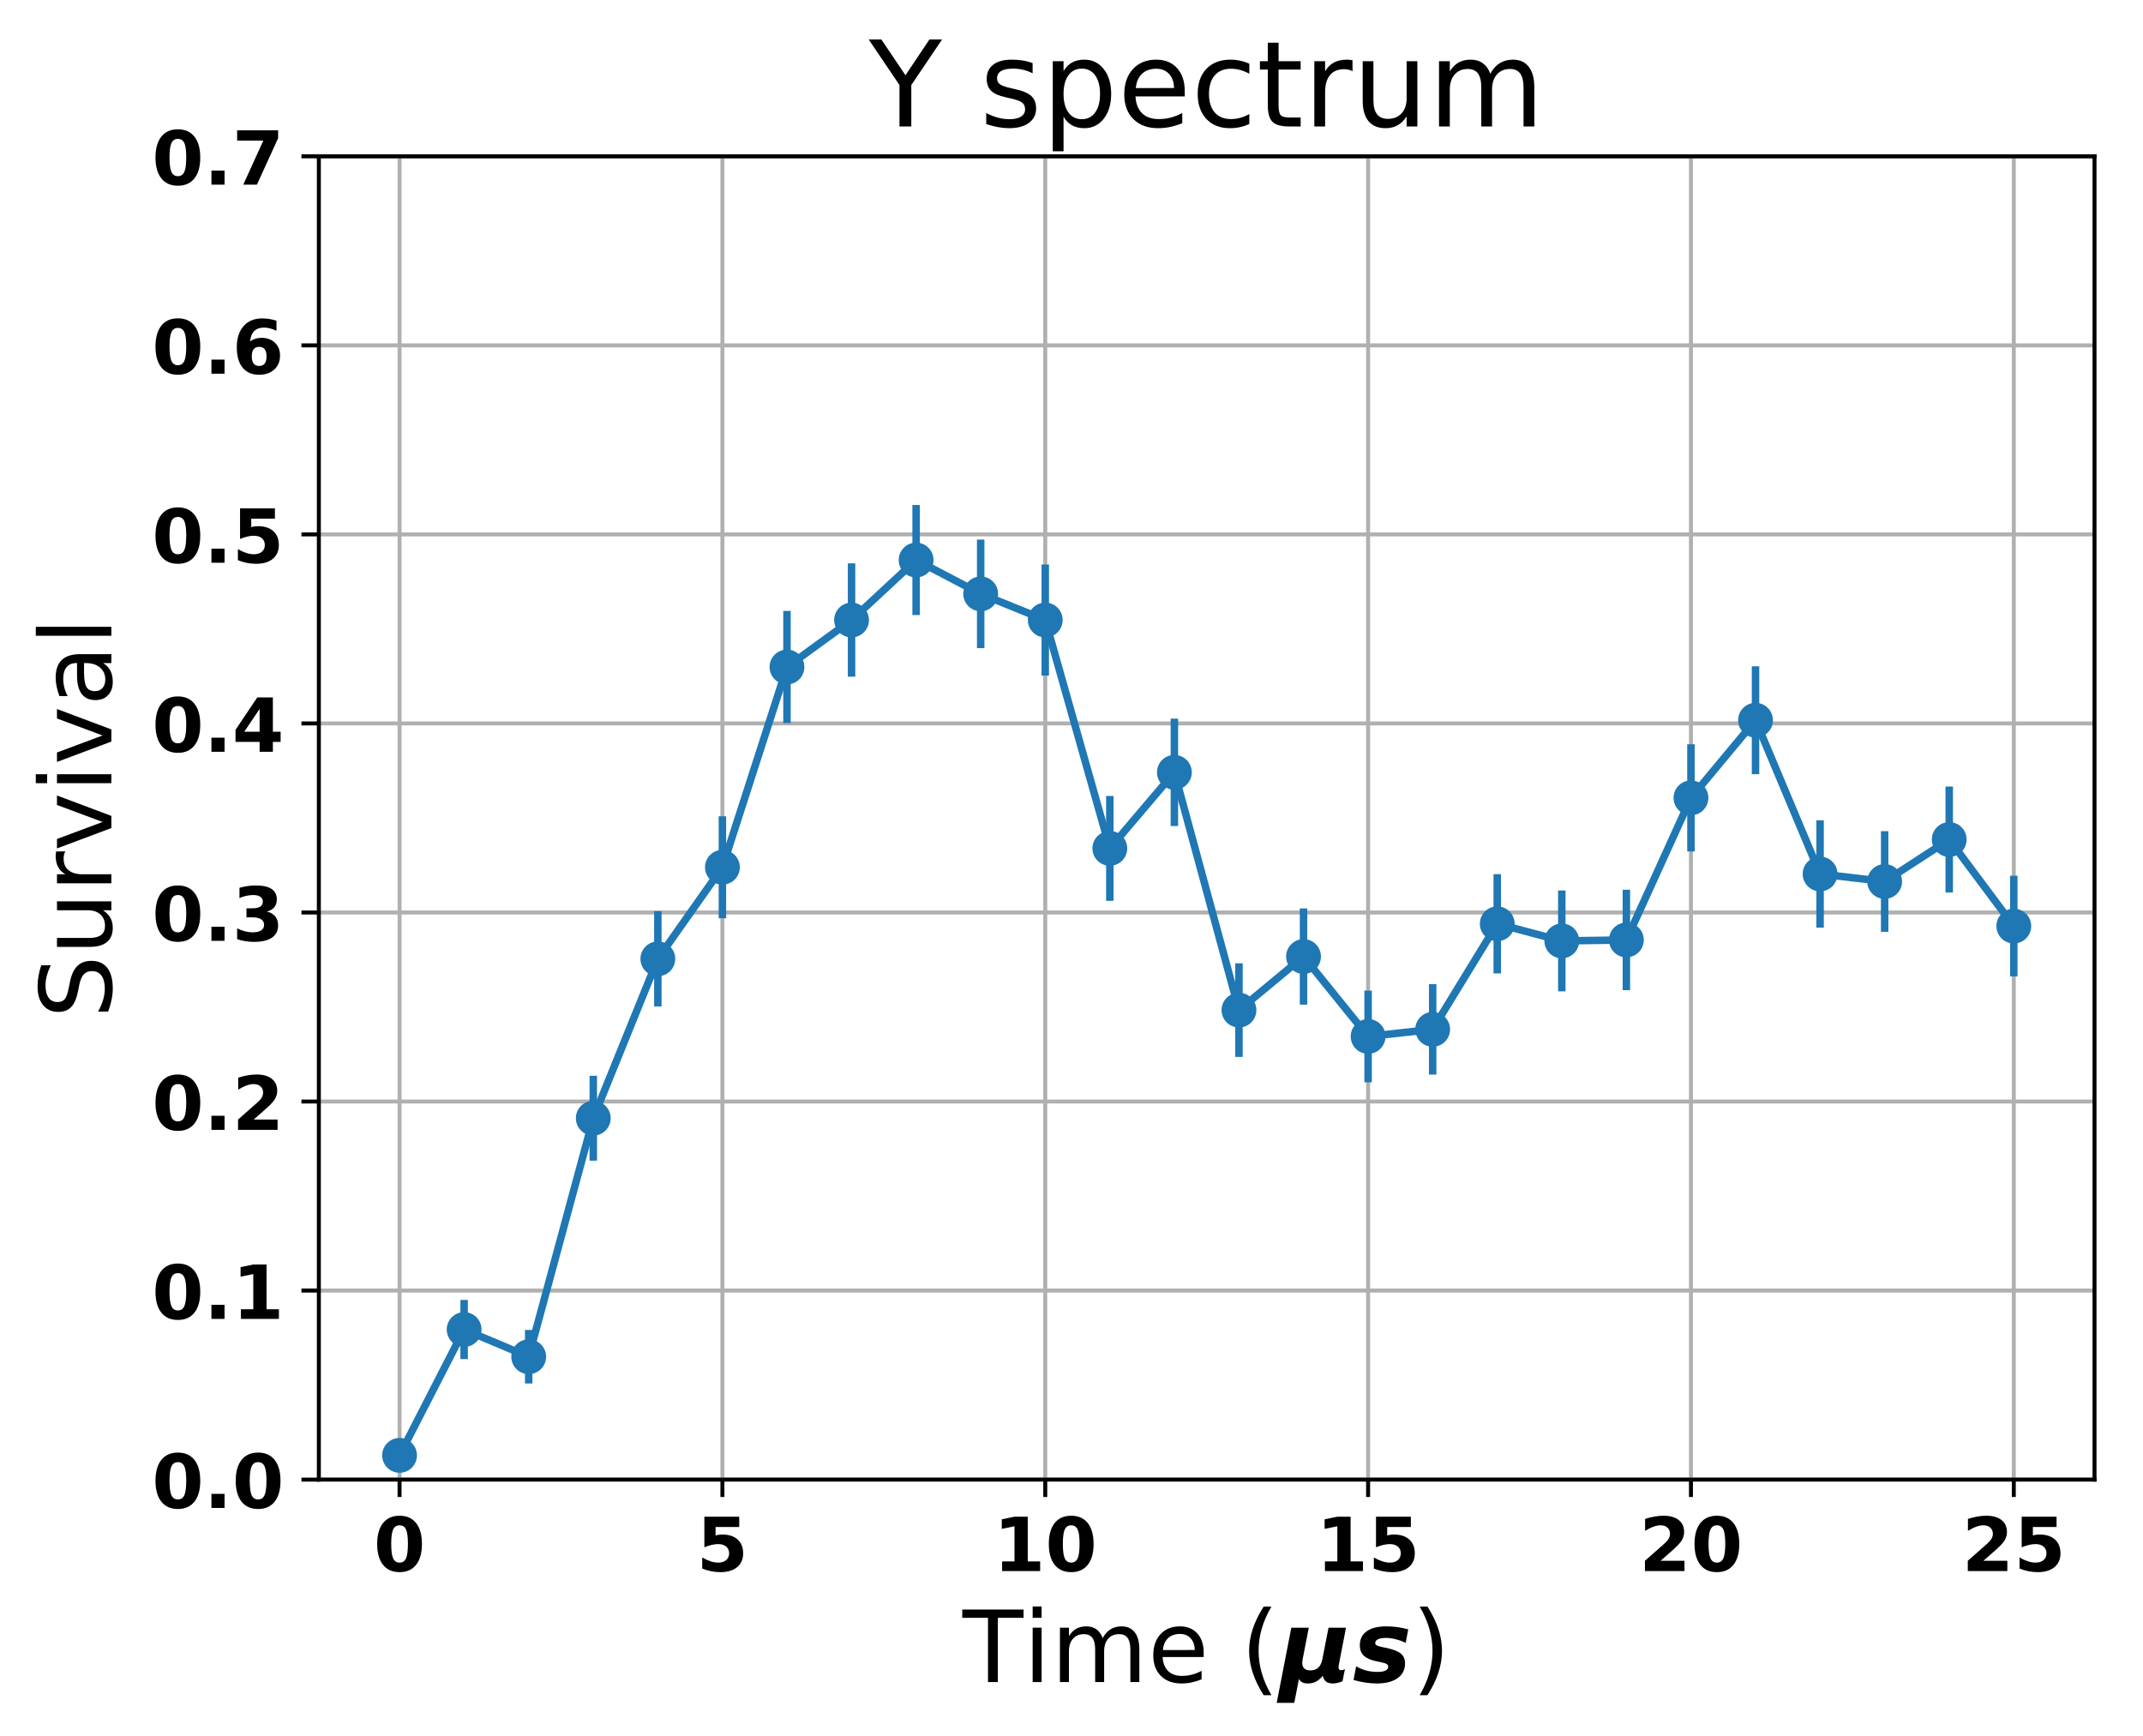
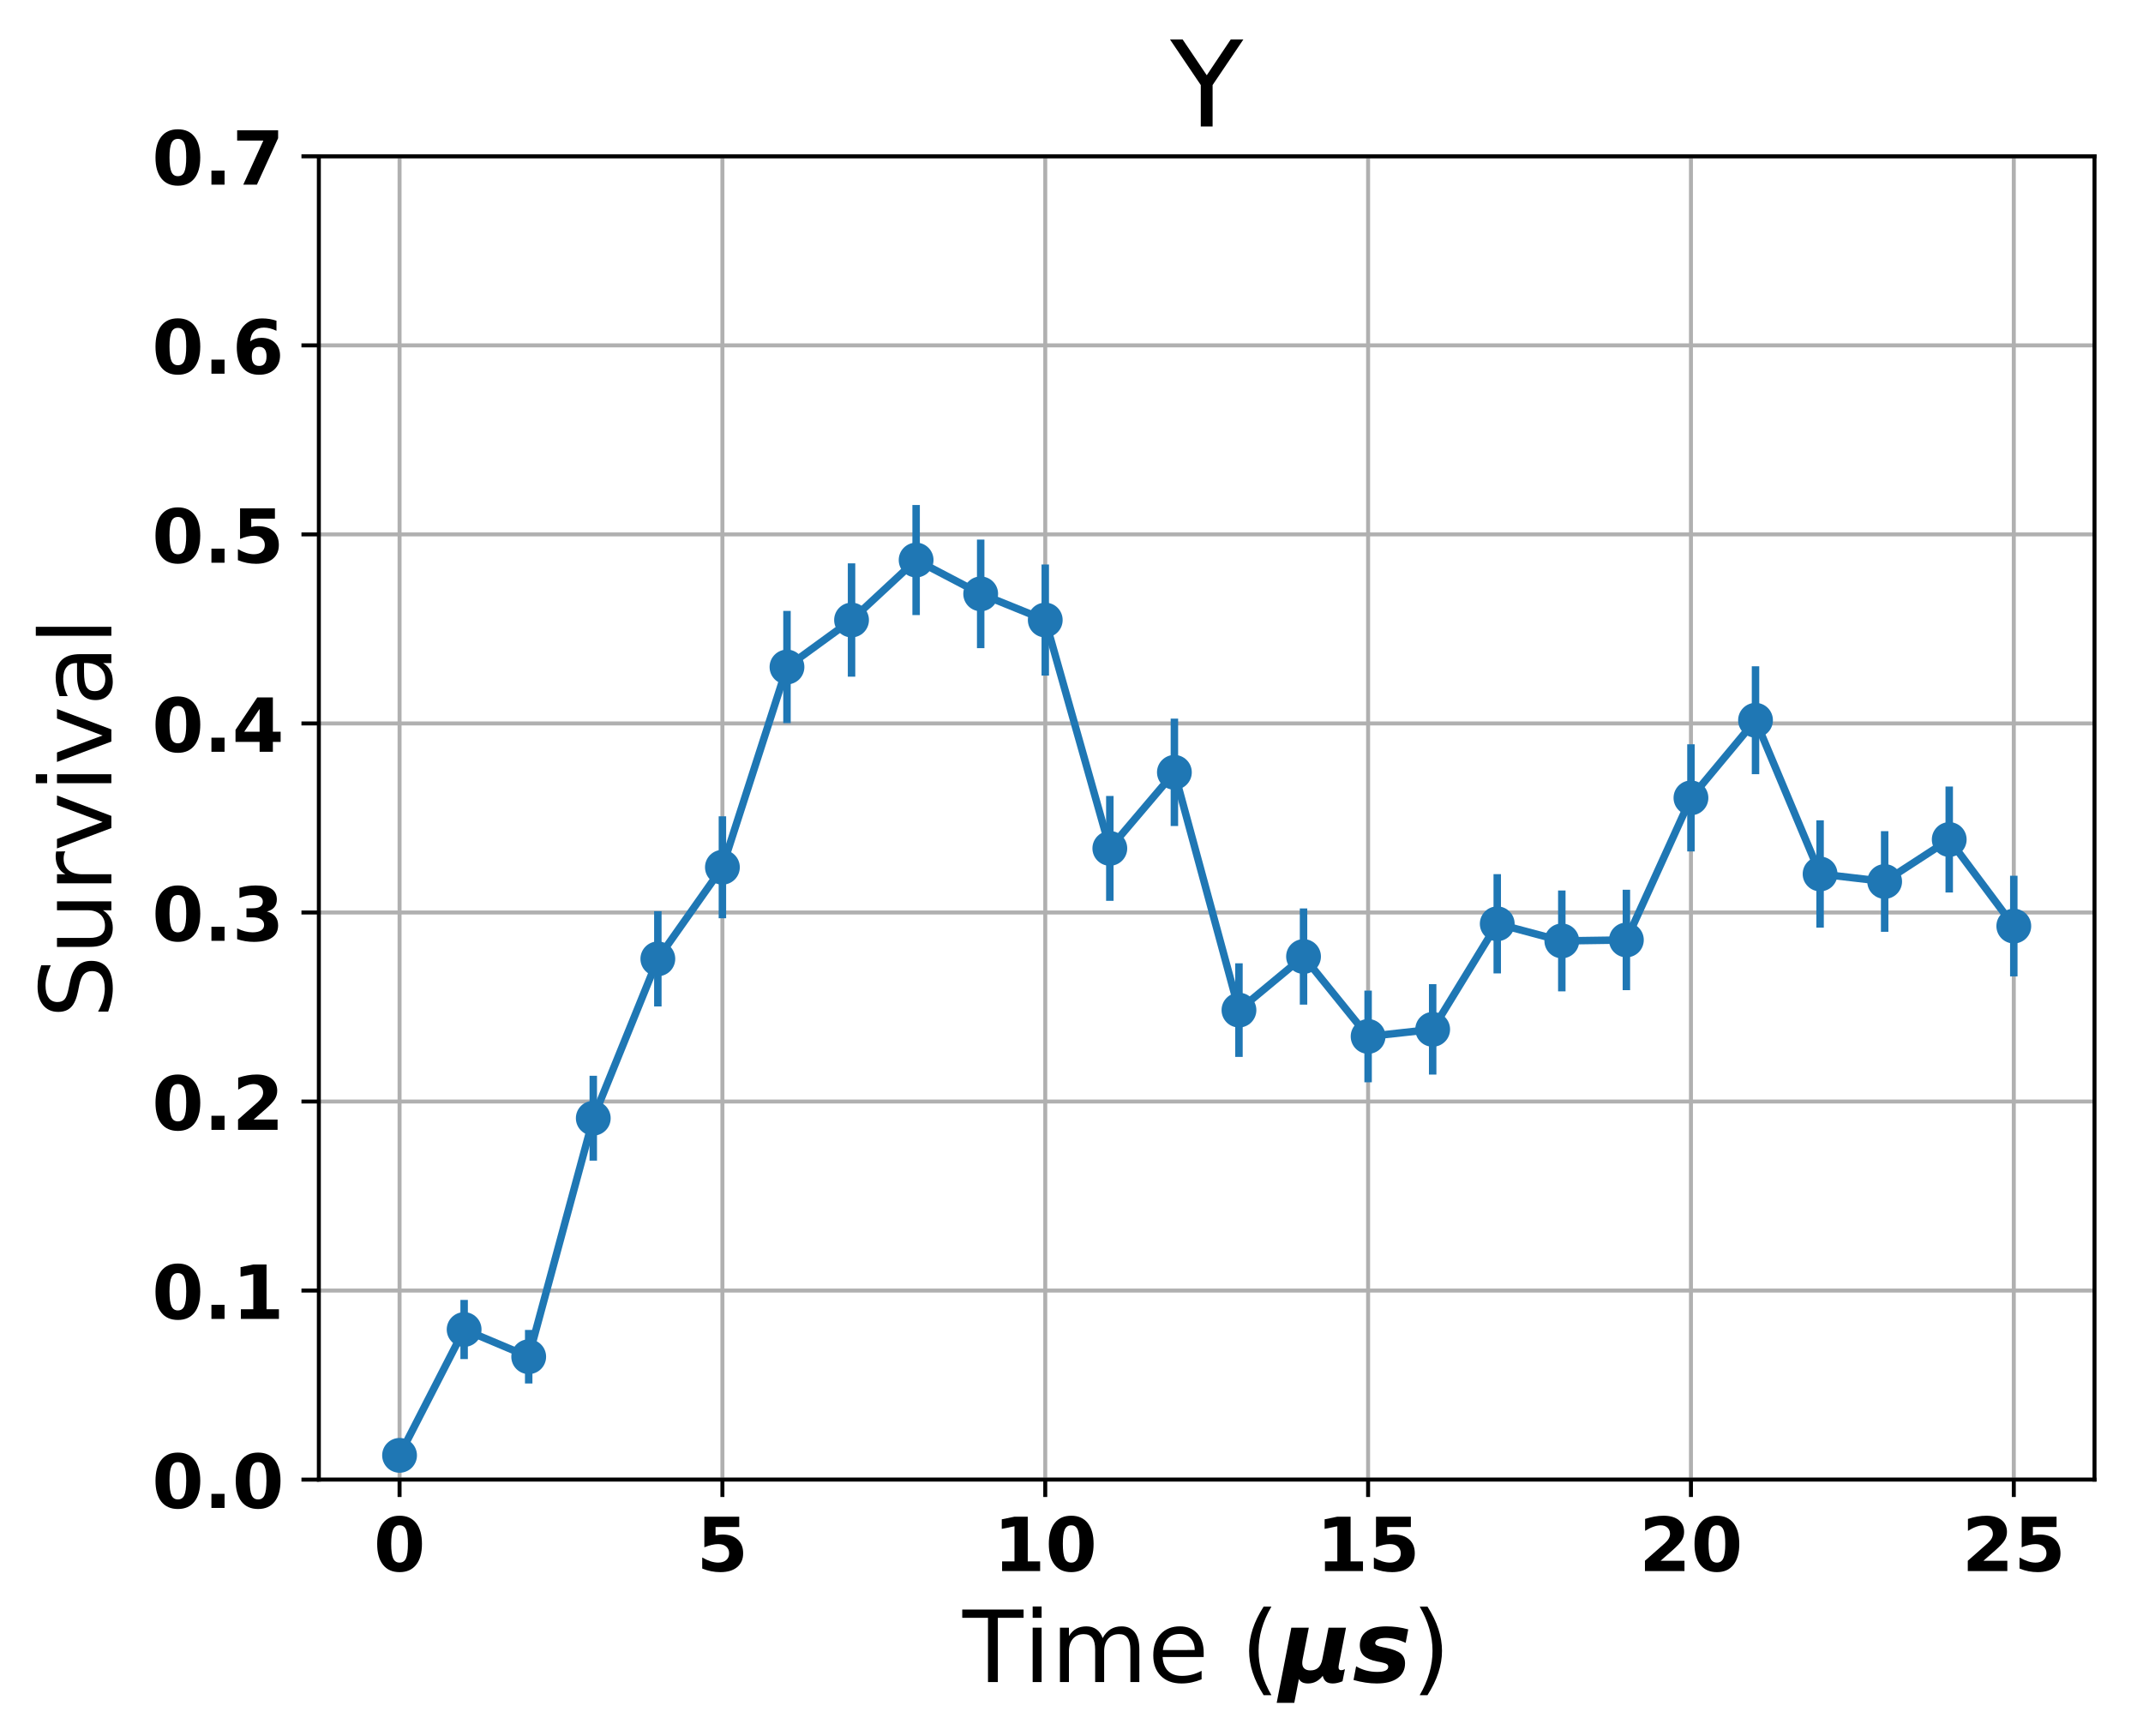
<svg xmlns="http://www.w3.org/2000/svg" xmlns:xlink="http://www.w3.org/1999/xlink" height="349pt" version="1.1" viewBox="0 0 431 349" width="431pt">
  <defs>
    <style type="text/css">
*{stroke-linecap:butt;stroke-linejoin:round;}
  </style>
  </defs>
  <g id="figure_1">
    <g id="patch_1">
      <path d="M 0 349.665  L 431.947 349.665  L 431.947 0  L 0 0  z " style="fill:none;" />
    </g>
    <g id="axes_1">
      <g id="patch_2">
        <path d="M 64.127 297.548  L 421.247 297.548  L 421.247 31.436  L 64.127 31.436  z " style="fill:none;" />
      </g>
      <g id="matplotlib.axis_1">
        <g id="xtick_1">
          <g id="line2d_1">
            <path clip-path="url(#pb8726b7de2)" d="M 80.36 297.548  L 80.36 31.436  " style="fill:none;stroke:#b0b0b0;stroke-linecap:square;stroke-width:0.8;" />
          </g>
          <g id="line2d_2">
            <defs>
              <path d="M 0 0  L 0 3.5  " id="m005f0a59be" style="stroke:#000000;stroke-width:0.8;" />
            </defs>
            <g>
              <use style="stroke:#000000;stroke-width:0.8;" x="80.36" xlink:href="#m005f0a59be" y="297.548" />
            </g>
          </g>
          <g id="text_1">
            <defs>
              <path d="M 46 36.531  Q 46 50.203 43.438 55.781  Q 40.875 61.375 34.812 61.375  Q 28.766 61.375 26.172 55.781  Q 23.578 50.203 23.578 36.531  Q 23.578 22.703 26.172 17.031  Q 28.766 11.375 34.812 11.375  Q 40.828 11.375 43.406 17.031  Q 46 22.703 46 36.531  z M 64.797 36.375  Q 64.797 18.266 56.984 8.422  Q 49.172 -1.422 34.812 -1.422  Q 20.406 -1.422 12.594 8.422  Q 4.781 18.266 4.781 36.375  Q 4.781 54.547 12.594 64.375  Q 20.406 74.219 34.812 74.219  Q 49.172 74.219 56.984 64.375  Q 64.797 54.547 64.797 36.375  z " id="DejaVuSans-Bold-30" />
            </defs>
            <g transform="translate(75.14171 315.9459)scale(0.15 -0.15)">
              <use xlink:href="#DejaVuSans-Bold-30" />
            </g>
          </g>
        </g>
        <g id="xtick_2">
          <g id="line2d_3">
            <path clip-path="url(#pb8726b7de2)" d="M 145.291 297.548  L 145.291 31.436  " style="fill:none;stroke:#b0b0b0;stroke-linecap:square;stroke-width:0.8;" />
          </g>
          <g id="line2d_4">
            <g>
              <use style="stroke:#000000;stroke-width:0.8;" x="145.291" xlink:href="#m005f0a59be" y="297.548" />
            </g>
          </g>
          <g id="text_2">
            <defs>
              <path d="M 10.594 72.906  L 57.328 72.906  L 57.328 59.078  L 25.594 59.078  L 25.594 47.797  Q 27.734 48.391 29.906 48.703  Q 32.078 49.031 34.422 49.031  Q 47.75 49.031 55.172 42.359  Q 62.594 35.688 62.594 23.781  Q 62.594 11.969 54.516 5.266  Q 46.438 -1.422 32.078 -1.422  Q 25.875 -1.422 19.797 -0.219  Q 13.719 0.984 7.719 3.422  L 7.719 18.219  Q 13.672 14.797 19.016 13.078  Q 24.359 11.375 29.109 11.375  Q 35.938 11.375 39.859 14.719  Q 43.797 18.062 43.797 23.781  Q 43.797 29.547 39.859 32.859  Q 35.938 36.188 29.109 36.188  Q 25.047 36.188 20.453 35.125  Q 15.875 34.078 10.594 31.891  z " id="DejaVuSans-Bold-35" />
            </defs>
            <g transform="translate(140.0726 315.9459)scale(0.15 -0.15)">
              <use xlink:href="#DejaVuSans-Bold-35" />
            </g>
          </g>
        </g>
        <g id="xtick_3">
          <g id="line2d_5">
            <path clip-path="url(#pb8726b7de2)" d="M 210.222 297.548  L 210.222 31.436  " style="fill:none;stroke:#b0b0b0;stroke-linecap:square;stroke-width:0.8;" />
          </g>
          <g id="line2d_6">
            <g>
              <use style="stroke:#000000;stroke-width:0.8;" x="210.222" xlink:href="#m005f0a59be" y="297.548" />
            </g>
          </g>
          <g id="text_3">
            <defs>
              <path d="M 11.719 12.984  L 28.328 12.984  L 28.328 60.109  L 11.281 56.594  L 11.281 69.391  L 28.219 72.906  L 46.094 72.906  L 46.094 12.984  L 62.703 12.984  L 62.703 0  L 11.719 0  z " id="DejaVuSans-Bold-31" />
            </defs>
            <g transform="translate(199.7852 315.9459)scale(0.15 -0.15)">
              <use xlink:href="#DejaVuSans-Bold-31" />
              <use x="69.58" xlink:href="#DejaVuSans-Bold-30" />
            </g>
          </g>
        </g>
        <g id="xtick_4">
          <g id="line2d_7">
            <path clip-path="url(#pb8726b7de2)" d="M 275.153 297.548  L 275.153 31.436  " style="fill:none;stroke:#b0b0b0;stroke-linecap:square;stroke-width:0.8;" />
          </g>
          <g id="line2d_8">
            <g>
              <use style="stroke:#000000;stroke-width:0.8;" x="275.153" xlink:href="#m005f0a59be" y="297.548" />
            </g>
          </g>
          <g id="text_4">
            <g transform="translate(264.7161 315.9459)scale(0.15 -0.15)">
              <use xlink:href="#DejaVuSans-Bold-31" />
              <use x="69.58" xlink:href="#DejaVuSans-Bold-35" />
            </g>
          </g>
        </g>
        <g id="xtick_5">
          <g id="line2d_9">
            <path clip-path="url(#pb8726b7de2)" d="M 340.084 297.548  L 340.084 31.436  " style="fill:none;stroke:#b0b0b0;stroke-linecap:square;stroke-width:0.8;" />
          </g>
          <g id="line2d_10">
            <g>
              <use style="stroke:#000000;stroke-width:0.8;" x="340.084" xlink:href="#m005f0a59be" y="297.548" />
            </g>
          </g>
          <g id="text_5">
            <defs>
              <path d="M 28.812 13.812  L 60.891 13.812  L 60.891 0  L 7.906 0  L 7.906 13.812  L 34.516 37.312  Q 38.094 40.531 39.797 43.609  Q 41.5 46.688 41.5 50  Q 41.5 55.125 38.062 58.25  Q 34.625 61.375 28.906 61.375  Q 24.516 61.375 19.281 59.5  Q 14.062 57.625 8.109 53.906  L 8.109 69.922  Q 14.453 72.016 20.656 73.109  Q 26.859 74.219 32.812 74.219  Q 45.906 74.219 53.156 68.453  Q 60.406 62.703 60.406 52.391  Q 60.406 46.438 57.328 41.281  Q 54.25 36.141 44.391 27.484  z " id="DejaVuSans-Bold-32" />
            </defs>
            <g transform="translate(329.647 315.9459)scale(0.15 -0.15)">
              <use xlink:href="#DejaVuSans-Bold-32" />
              <use x="69.58" xlink:href="#DejaVuSans-Bold-30" />
            </g>
          </g>
        </g>
        <g id="xtick_6">
          <g id="line2d_11">
            <path clip-path="url(#pb8726b7de2)" d="M 405.015 297.548  L 405.015 31.436  " style="fill:none;stroke:#b0b0b0;stroke-linecap:square;stroke-width:0.8;" />
          </g>
          <g id="line2d_12">
            <g>
              <use style="stroke:#000000;stroke-width:0.8;" x="405.015" xlink:href="#m005f0a59be" y="297.548" />
            </g>
          </g>
          <g id="text_6">
            <g transform="translate(394.5779 315.9459)scale(0.15 -0.15)">
              <use xlink:href="#DejaVuSans-Bold-32" />
              <use x="69.58" xlink:href="#DejaVuSans-Bold-35" />
            </g>
          </g>
        </g>
        <g id="text_7">
          <defs>
            <path d="M -0.297 72.906  L 61.375 72.906  L 61.375 64.594  L 35.5 64.594  L 35.5 0  L 25.594 0  L 25.594 64.594  L -0.297 64.594  z " id="DejaVuSans-54" />
            <path d="M 9.422 54.688  L 18.406 54.688  L 18.406 0  L 9.422 0  z M 9.422 75.984  L 18.406 75.984  L 18.406 64.594  L 9.422 64.594  z " id="DejaVuSans-69" />
            <path d="M 52 44.188  Q 55.375 50.25 60.062 53.125  Q 64.75 56 71.094 56  Q 79.641 56 84.281 50.016  Q 88.922 44.047 88.922 33.016  L 88.922 0  L 79.891 0  L 79.891 32.719  Q 79.891 40.578 77.094 44.375  Q 74.312 48.188 68.609 48.188  Q 61.625 48.188 57.562 43.547  Q 53.516 38.922 53.516 30.906  L 53.516 0  L 44.484 0  L 44.484 32.719  Q 44.484 40.625 41.703 44.406  Q 38.922 48.188 33.109 48.188  Q 26.219 48.188 22.156 43.531  Q 18.109 38.875 18.109 30.906  L 18.109 0  L 9.078 0  L 9.078 54.688  L 18.109 54.688  L 18.109 46.188  Q 21.188 51.219 25.484 53.609  Q 29.781 56 35.688 56  Q 41.656 56 45.828 52.969  Q 50 49.953 52 44.188  z " id="DejaVuSans-6d" />
            <path d="M 56.203 29.594  L 56.203 25.203  L 14.891 25.203  Q 15.484 15.922 20.484 11.062  Q 25.484 6.203 34.422 6.203  Q 39.594 6.203 44.453 7.469  Q 49.312 8.734 54.109 11.281  L 54.109 2.781  Q 49.266 0.734 44.188 -0.344  Q 39.109 -1.422 33.891 -1.422  Q 20.797 -1.422 13.156 6.188  Q 5.516 13.812 5.516 26.812  Q 5.516 40.234 12.766 48.109  Q 20.016 56 32.328 56  Q 43.359 56 49.781 48.891  Q 56.203 41.797 56.203 29.594  z M 47.219 32.234  Q 47.125 39.594 43.094 43.984  Q 39.062 48.391 32.422 48.391  Q 24.906 48.391 20.391 44.141  Q 15.875 39.891 15.188 32.172  z " id="DejaVuSans-65" />
            <path id="DejaVuSans-20" />
            <path d="M 31 75.875  Q 24.469 64.656 21.281 53.656  Q 18.109 42.672 18.109 31.391  Q 18.109 20.125 21.312 9.062  Q 24.516 -2 31 -13.188  L 23.188 -13.188  Q 15.875 -1.703 12.234 9.375  Q 8.594 20.453 8.594 31.391  Q 8.594 42.281 12.203 53.312  Q 15.828 64.359 23.188 75.875  z " id="DejaVuSans-28" />
            <path d="M -2.688 -20.906  L 12.016 54.688  L 29.594 54.688  L 23.391 22.906  Q 23.188 21.875 23.094 20.891  Q 23 19.922 23 19.094  Q 23 15.531 25.094 13.625  Q 27.203 11.719 31.203 11.719  Q 36.188 11.719 39.109 14.453  Q 42.047 17.188 43.219 22.906  L 49.422 54.688  L 67 54.688  L 59.906 18.109  Q 59.719 17.094 59.609 16.234  Q 59.516 15.375 59.516 14.703  Q 59.516 13.281 60.172 12.594  Q 60.844 11.922 62.203 11.922  Q 63.031 11.922 63.984 12.188  Q 64.938 12.453 65.922 12.984  L 63.484 0.781  Q 60.688 -0.344 58.297 -0.875  Q 55.906 -1.422 53.719 -1.422  Q 49.422 -1.422 47 0.438  Q 44.578 2.297 43.609 6.297  Q 40.578 2.438 36.891 0.5  Q 33.203 -1.422 28.906 -1.422  Q 25.297 -1.422 23.016 -0.266  Q 20.75 0.875 19.672 3.219  L 14.984 -20.906  z " id="DejaVuSans-BoldOblique-3bc" />
            <path d="M 56 52.984  L 53.422 39.406  Q 48.297 41.844 43.219 43.109  Q 38.141 44.391 33.594 44.391  Q 28.422 44.391 25.609 43.047  Q 22.797 41.703 22.797 39.203  Q 22.797 37.75 24.359 36.859  Q 25.922 35.984 30.516 35.016  L 33.688 34.422  Q 44.281 32.172 48.531 28.625  Q 52.781 25.094 52.781 18.797  Q 52.781 9.281 45.312 3.922  Q 37.844 -1.422 24.422 -1.422  Q 18.797 -1.422 12.938 -0.531  Q 7.078 0.344 0.984 2.094  L 3.609 15.828  Q 8.344 13.031 13.734 11.609  Q 19.141 10.203 24.812 10.203  Q 30.328 10.203 33.109 11.516  Q 35.891 12.844 35.891 15.375  Q 35.891 17.141 34.328 18.109  Q 32.766 19.094 27.875 20.125  L 24.703 20.703  Q 15.328 22.656 11.328 26.469  Q 7.328 30.281 7.328 37.016  Q 7.328 46.141 14.234 51.062  Q 21.141 56 33.984 56  Q 39.594 56 45.031 55.25  Q 50.484 54.5 56 52.984  z " id="DejaVuSans-BoldOblique-73" />
            <path d="M 8.016 75.875  L 15.828 75.875  Q 23.141 64.359 26.781 53.312  Q 30.422 42.281 30.422 31.391  Q 30.422 20.453 26.781 9.375  Q 23.141 -1.703 15.828 -13.188  L 8.016 -13.188  Q 14.5 -2 17.703 9.062  Q 20.906 20.125 20.906 31.391  Q 20.906 42.672 17.703 53.656  Q 14.5 64.656 8.016 75.875  z " id="DejaVuSans-29" />
          </defs>
          <g transform="translate(193.5873 338.2654)scale(0.2 -0.2)">
            <use transform="translate(0 0.015625)" xlink:href="#DejaVuSans-54" />
            <use transform="translate(61.08398 0.015625)" xlink:href="#DejaVuSans-69" />
            <use transform="translate(88.86719 0.015625)" xlink:href="#DejaVuSans-6d" />
            <use transform="translate(186.2793 0.015625)" xlink:href="#DejaVuSans-65" />
            <use transform="translate(247.8027 0.015625)" xlink:href="#DejaVuSans-20" />
            <use transform="translate(279.5898 0.015625)" xlink:href="#DejaVuSans-28" />
            <use transform="translate(318.6035 0.015625)" xlink:href="#DejaVuSans-BoldOblique-3bc" />
            <use transform="translate(392.1875 0.015625)" xlink:href="#DejaVuSans-BoldOblique-73" />
            <use transform="translate(451.709 0.015625)" xlink:href="#DejaVuSans-29" />
          </g>
        </g>
      </g>
      <g id="matplotlib.axis_2">
        <g id="ytick_1">
          <g id="line2d_13">
            <path clip-path="url(#pb8726b7de2)" d="M 64.127 297.548  L 421.247 297.548  " style="fill:none;stroke:#b0b0b0;stroke-linecap:square;stroke-width:0.8;" />
          </g>
          <g id="line2d_14">
            <defs>
              <path d="M 0 0  L -3.5 0  " id="mc3ce260a5b" style="stroke:#000000;stroke-width:0.8;" />
            </defs>
            <g>
              <use style="stroke:#000000;stroke-width:0.8;" x="64.127" xlink:href="#mc3ce260a5b" y="297.548" />
            </g>
          </g>
          <g id="text_8">
            <defs>
              <path d="M 10.203 18.891  L 27.781 18.891  L 27.781 0  L 10.203 0  z " id="DejaVuSans-Bold-2e" />
            </defs>
            <g transform="translate(30.55625 303.2471)scale(0.15 -0.15)">
              <use xlink:href="#DejaVuSans-Bold-30" />
              <use x="69.58" xlink:href="#DejaVuSans-Bold-2e" />
              <use x="107.568" xlink:href="#DejaVuSans-Bold-30" />
            </g>
          </g>
        </g>
        <g id="ytick_2">
          <g id="line2d_15">
            <path clip-path="url(#pb8726b7de2)" d="M 64.127 259.532  L 421.247 259.532  " style="fill:none;stroke:#b0b0b0;stroke-linecap:square;stroke-width:0.8;" />
          </g>
          <g id="line2d_16">
            <g>
              <use style="stroke:#000000;stroke-width:0.8;" x="64.127" xlink:href="#mc3ce260a5b" y="259.532" />
            </g>
          </g>
          <g id="text_9">
            <g transform="translate(30.55625 265.2311)scale(0.15 -0.15)">
              <use xlink:href="#DejaVuSans-Bold-30" />
              <use x="69.58" xlink:href="#DejaVuSans-Bold-2e" />
              <use x="107.568" xlink:href="#DejaVuSans-Bold-31" />
            </g>
          </g>
        </g>
        <g id="ytick_3">
          <g id="line2d_17">
            <path clip-path="url(#pb8726b7de2)" d="M 64.127 221.516  L 421.247 221.516  " style="fill:none;stroke:#b0b0b0;stroke-linecap:square;stroke-width:0.8;" />
          </g>
          <g id="line2d_18">
            <g>
              <use style="stroke:#000000;stroke-width:0.8;" x="64.127" xlink:href="#mc3ce260a5b" y="221.516" />
            </g>
          </g>
          <g id="text_10">
            <g transform="translate(30.55625 227.2151)scale(0.15 -0.15)">
              <use xlink:href="#DejaVuSans-Bold-30" />
              <use x="69.58" xlink:href="#DejaVuSans-Bold-2e" />
              <use x="107.568" xlink:href="#DejaVuSans-Bold-32" />
            </g>
          </g>
        </g>
        <g id="ytick_4">
          <g id="line2d_19">
            <path clip-path="url(#pb8726b7de2)" d="M 64.127 183.5  L 421.247 183.5  " style="fill:none;stroke:#b0b0b0;stroke-linecap:square;stroke-width:0.8;" />
          </g>
          <g id="line2d_20">
            <g>
              <use style="stroke:#000000;stroke-width:0.8;" x="64.127" xlink:href="#mc3ce260a5b" y="183.5" />
            </g>
          </g>
          <g id="text_11">
            <defs>
              <path d="M 46.578 39.312  Q 53.953 37.406 57.781 32.688  Q 61.625 27.984 61.625 20.703  Q 61.625 9.859 53.312 4.219  Q 45.016 -1.422 29.109 -1.422  Q 23.484 -1.422 17.844 -0.516  Q 12.203 0.391 6.688 2.203  L 6.688 16.703  Q 11.969 14.062 17.156 12.719  Q 22.359 11.375 27.391 11.375  Q 34.859 11.375 38.844 13.953  Q 42.828 16.547 42.828 21.391  Q 42.828 26.375 38.75 28.938  Q 34.672 31.5 26.703 31.5  L 19.188 31.5  L 19.188 43.609  L 27.094 43.609  Q 34.188 43.609 37.641 45.828  Q 41.109 48.047 41.109 52.594  Q 41.109 56.781 37.734 59.078  Q 34.375 61.375 28.219 61.375  Q 23.688 61.375 19.047 60.344  Q 14.406 59.328 9.812 57.328  L 9.812 71.094  Q 15.375 72.656 20.844 73.438  Q 26.312 74.219 31.594 74.219  Q 45.797 74.219 52.844 69.547  Q 59.906 64.891 59.906 55.516  Q 59.906 49.125 56.531 45.047  Q 53.172 40.969 46.578 39.312  z " id="DejaVuSans-Bold-33" />
            </defs>
            <g transform="translate(30.55625 189.1991)scale(0.15 -0.15)">
              <use xlink:href="#DejaVuSans-Bold-30" />
              <use x="69.58" xlink:href="#DejaVuSans-Bold-2e" />
              <use x="107.568" xlink:href="#DejaVuSans-Bold-33" />
            </g>
          </g>
        </g>
        <g id="ytick_5">
          <g id="line2d_21">
            <path clip-path="url(#pb8726b7de2)" d="M 64.127 145.484  L 421.247 145.484  " style="fill:none;stroke:#b0b0b0;stroke-linecap:square;stroke-width:0.8;" />
          </g>
          <g id="line2d_22">
            <g>
              <use style="stroke:#000000;stroke-width:0.8;" x="64.127" xlink:href="#mc3ce260a5b" y="145.484" />
            </g>
          </g>
          <g id="text_12">
            <defs>
              <path d="M 36.812 57.422  L 16.219 26.906  L 36.812 26.906  z M 33.688 72.906  L 54.594 72.906  L 54.594 26.906  L 64.984 26.906  L 64.984 13.281  L 54.594 13.281  L 54.594 0  L 36.812 0  L 36.812 13.281  L 4.5 13.281  L 4.5 29.391  z " id="DejaVuSans-Bold-34" />
            </defs>
            <g transform="translate(30.55625 151.1831)scale(0.15 -0.15)">
              <use xlink:href="#DejaVuSans-Bold-30" />
              <use x="69.58" xlink:href="#DejaVuSans-Bold-2e" />
              <use x="107.568" xlink:href="#DejaVuSans-Bold-34" />
            </g>
          </g>
        </g>
        <g id="ytick_6">
          <g id="line2d_23">
            <path clip-path="url(#pb8726b7de2)" d="M 64.127 107.468  L 421.247 107.468  " style="fill:none;stroke:#b0b0b0;stroke-linecap:square;stroke-width:0.8;" />
          </g>
          <g id="line2d_24">
            <g>
              <use style="stroke:#000000;stroke-width:0.8;" x="64.127" xlink:href="#mc3ce260a5b" y="107.468" />
            </g>
          </g>
          <g id="text_13">
            <g transform="translate(30.55625 113.1671)scale(0.15 -0.15)">
              <use xlink:href="#DejaVuSans-Bold-30" />
              <use x="69.58" xlink:href="#DejaVuSans-Bold-2e" />
              <use x="107.568" xlink:href="#DejaVuSans-Bold-35" />
            </g>
          </g>
        </g>
        <g id="ytick_7">
          <g id="line2d_25">
            <path clip-path="url(#pb8726b7de2)" d="M 64.127 69.452  L 421.247 69.452  " style="fill:none;stroke:#b0b0b0;stroke-linecap:square;stroke-width:0.8;" />
          </g>
          <g id="line2d_26">
            <g>
              <use style="stroke:#000000;stroke-width:0.8;" x="64.127" xlink:href="#mc3ce260a5b" y="69.452" />
            </g>
          </g>
          <g id="text_14">
            <defs>
              <path d="M 36.188 35.984  Q 31.25 35.984 28.781 32.781  Q 26.312 29.594 26.312 23.188  Q 26.312 16.797 28.781 13.594  Q 31.25 10.406 36.188 10.406  Q 41.156 10.406 43.625 13.594  Q 46.094 16.797 46.094 23.188  Q 46.094 29.594 43.625 32.781  Q 41.156 35.984 36.188 35.984  z M 59.422 71  L 59.422 57.516  Q 54.781 59.719 50.672 60.766  Q 46.578 61.812 42.672 61.812  Q 34.281 61.812 29.594 57.141  Q 24.906 52.484 24.125 43.312  Q 27.344 45.703 31.094 46.891  Q 34.859 48.094 39.312 48.094  Q 50.484 48.094 57.344 41.547  Q 64.203 35.016 64.203 24.422  Q 64.203 12.703 56.531 5.641  Q 48.875 -1.422 35.984 -1.422  Q 21.781 -1.422 13.984 8.172  Q 6.203 17.781 6.203 35.406  Q 6.203 53.469 15.312 63.797  Q 24.422 74.125 40.281 74.125  Q 45.312 74.125 50.047 73.344  Q 54.781 72.562 59.422 71  z " id="DejaVuSans-Bold-36" />
            </defs>
            <g transform="translate(30.55625 75.15108)scale(0.15 -0.15)">
              <use xlink:href="#DejaVuSans-Bold-30" />
              <use x="69.58" xlink:href="#DejaVuSans-Bold-2e" />
              <use x="107.568" xlink:href="#DejaVuSans-Bold-36" />
            </g>
          </g>
        </g>
        <g id="ytick_8">
          <g id="line2d_27">
            <path clip-path="url(#pb8726b7de2)" d="M 64.127 31.436  L 421.247 31.436  " style="fill:none;stroke:#b0b0b0;stroke-linecap:square;stroke-width:0.8;" />
          </g>
          <g id="line2d_28">
            <g>
              <use style="stroke:#000000;stroke-width:0.8;" x="64.127" xlink:href="#mc3ce260a5b" y="31.436" />
            </g>
          </g>
          <g id="text_15">
            <defs>
              <path d="M 6.688 72.906  L 61.625 72.906  L 61.625 62.312  L 33.203 0  L 14.891 0  L 41.797 59.078  L 6.688 59.078  z " id="DejaVuSans-Bold-37" />
            </defs>
            <g transform="translate(30.55625 37.13508)scale(0.15 -0.15)">
              <use xlink:href="#DejaVuSans-Bold-30" />
              <use x="69.58" xlink:href="#DejaVuSans-Bold-2e" />
              <use x="107.568" xlink:href="#DejaVuSans-Bold-37" />
            </g>
          </g>
        </g>
        <g id="text_16">
          <defs>
            <path d="M 53.516 70.516  L 53.516 60.891  Q 47.906 63.578 42.922 64.891  Q 37.938 66.219 33.297 66.219  Q 25.25 66.219 20.875 63.094  Q 16.5 59.969 16.5 54.203  Q 16.5 49.359 19.406 46.891  Q 22.312 44.438 30.422 42.922  L 36.375 41.703  Q 47.406 39.594 52.656 34.297  Q 57.906 29 57.906 20.125  Q 57.906 9.516 50.797 4.047  Q 43.703 -1.422 29.984 -1.422  Q 24.812 -1.422 18.969 -0.25  Q 13.141 0.922 6.891 3.219  L 6.891 13.375  Q 12.891 10.016 18.656 8.297  Q 24.422 6.594 29.984 6.594  Q 38.422 6.594 43.016 9.906  Q 47.609 13.234 47.609 19.391  Q 47.609 24.75 44.312 27.781  Q 41.016 30.812 33.5 32.328  L 27.484 33.5  Q 16.453 35.688 11.516 40.375  Q 6.594 45.062 6.594 53.422  Q 6.594 63.094 13.406 68.656  Q 20.219 74.219 32.172 74.219  Q 37.312 74.219 42.625 73.281  Q 47.953 72.359 53.516 70.516  z " id="DejaVuSans-53" />
            <path d="M 8.5 21.578  L 8.5 54.688  L 17.484 54.688  L 17.484 21.922  Q 17.484 14.156 20.5 10.266  Q 23.531 6.391 29.594 6.391  Q 36.859 6.391 41.078 11.031  Q 45.312 15.672 45.312 23.688  L 45.312 54.688  L 54.297 54.688  L 54.297 0  L 45.312 0  L 45.312 8.406  Q 42.047 3.422 37.719 1  Q 33.406 -1.422 27.688 -1.422  Q 18.266 -1.422 13.375 4.438  Q 8.5 10.297 8.5 21.578  z M 31.109 56  z " id="DejaVuSans-75" />
            <path d="M 41.109 46.297  Q 39.594 47.172 37.812 47.578  Q 36.031 48 33.891 48  Q 26.266 48 22.188 43.047  Q 18.109 38.094 18.109 28.812  L 18.109 0  L 9.078 0  L 9.078 54.688  L 18.109 54.688  L 18.109 46.188  Q 20.953 51.172 25.484 53.578  Q 30.031 56 36.531 56  Q 37.453 56 38.578 55.875  Q 39.703 55.766 41.062 55.516  z " id="DejaVuSans-72" />
            <path d="M 2.984 54.688  L 12.5 54.688  L 29.594 8.797  L 46.688 54.688  L 56.203 54.688  L 35.688 0  L 23.484 0  z " id="DejaVuSans-76" />
            <path d="M 34.281 27.484  Q 23.391 27.484 19.188 25  Q 14.984 22.516 14.984 16.5  Q 14.984 11.719 18.141 8.906  Q 21.297 6.109 26.703 6.109  Q 34.188 6.109 38.703 11.406  Q 43.219 16.703 43.219 25.484  L 43.219 27.484  z M 52.203 31.203  L 52.203 0  L 43.219 0  L 43.219 8.297  Q 40.141 3.328 35.547 0.953  Q 30.953 -1.422 24.312 -1.422  Q 15.922 -1.422 10.953 3.297  Q 6 8.016 6 15.922  Q 6 25.141 12.172 29.828  Q 18.359 34.516 30.609 34.516  L 43.219 34.516  L 43.219 35.406  Q 43.219 41.609 39.141 45  Q 35.062 48.391 27.688 48.391  Q 23 48.391 18.547 47.266  Q 14.109 46.141 10.016 43.891  L 10.016 52.203  Q 14.938 54.109 19.578 55.047  Q 24.219 56 28.609 56  Q 40.484 56 46.344 49.844  Q 52.203 43.703 52.203 31.203  z " id="DejaVuSans-61" />
            <path d="M 9.422 75.984  L 18.406 75.984  L 18.406 0  L 9.422 0  z " id="DejaVuSans-6c" />
          </defs>
          <g transform="translate(22.39688 204.811)rotate(-90)scale(0.2 -0.2)">
            <use xlink:href="#DejaVuSans-53" />
            <use x="63.477" xlink:href="#DejaVuSans-75" />
            <use x="126.855" xlink:href="#DejaVuSans-72" />
            <use x="167.969" xlink:href="#DejaVuSans-76" />
            <use x="227.148" xlink:href="#DejaVuSans-69" />
            <use x="254.932" xlink:href="#DejaVuSans-76" />
            <use x="314.111" xlink:href="#DejaVuSans-61" />
            <use x="375.391" xlink:href="#DejaVuSans-6c" />
          </g>
        </g>
      </g>
      <g id="LineCollection_1">
        <path clip-path="url(#pb8726b7de2)" d="M 80.36 295.172  L 80.36 290.177  " style="fill:none;stroke:#1f77b4;stroke-width:1.5;" />
        <path clip-path="url(#pb8726b7de2)" d="M 93.346 273.316  L 93.346 261.417  " style="fill:none;stroke:#1f77b4;stroke-width:1.5;" />
        <path clip-path="url(#pb8726b7de2)" d="M 106.332 278.22  L 106.332 267.455  " style="fill:none;stroke:#1f77b4;stroke-width:1.5;" />
        <path clip-path="url(#pb8726b7de2)" d="M 119.319 233.408  L 119.319 216.334  " style="fill:none;stroke:#1f77b4;stroke-width:1.5;" />
        <path clip-path="url(#pb8726b7de2)" d="M 132.305 202.403  L 132.305 183.242  " style="fill:none;stroke:#1f77b4;stroke-width:1.5;" />
        <path clip-path="url(#pb8726b7de2)" d="M 145.291 184.658  L 145.291 164.155  " style="fill:none;stroke:#1f77b4;stroke-width:1.5;" />
        <path clip-path="url(#pb8726b7de2)" d="M 158.277 145.421  L 158.277 122.847  " style="fill:none;stroke:#1f77b4;stroke-width:1.5;" />
        <path clip-path="url(#pb8726b7de2)" d="M 171.263 136.08  L 171.263 113.291  " style="fill:none;stroke:#1f77b4;stroke-width:1.5;" />
        <path clip-path="url(#pb8726b7de2)" d="M 184.25 123.686  L 184.25 101.56  " style="fill:none;stroke:#1f77b4;stroke-width:1.5;" />
        <path clip-path="url(#pb8726b7de2)" d="M 197.236 130.343  L 197.236 108.511  " style="fill:none;stroke:#1f77b4;stroke-width:1.5;" />
        <path clip-path="url(#pb8726b7de2)" d="M 210.222 135.862  L 210.222 113.514  " style="fill:none;stroke:#1f77b4;stroke-width:1.5;" />
        <path clip-path="url(#pb8726b7de2)" d="M 223.208 181.153  L 223.208 160.065  " style="fill:none;stroke:#1f77b4;stroke-width:1.5;" />
        <path clip-path="url(#pb8726b7de2)" d="M 236.194 166.117  L 236.194 144.515  " style="fill:none;stroke:#1f77b4;stroke-width:1.5;" />
        <path clip-path="url(#pb8726b7de2)" d="M 249.18 212.549  L 249.18 193.718  " style="fill:none;stroke:#1f77b4;stroke-width:1.5;" />
        <path clip-path="url(#pb8726b7de2)" d="M 262.167 202.029  L 262.167 182.687  " style="fill:none;stroke:#1f77b4;stroke-width:1.5;" />
        <path clip-path="url(#pb8726b7de2)" d="M 275.153 217.645  L 275.153 199.213  " style="fill:none;stroke:#1f77b4;stroke-width:1.5;" />
        <path clip-path="url(#pb8726b7de2)" d="M 288.139 216.095  L 288.139 197.916  " style="fill:none;stroke:#1f77b4;stroke-width:1.5;" />
        <path clip-path="url(#pb8726b7de2)" d="M 301.125 195.753  L 301.125 175.794  " style="fill:none;stroke:#1f77b4;stroke-width:1.5;" />
        <path clip-path="url(#pb8726b7de2)" d="M 314.111 199.359  L 314.111 179.073  " style="fill:none;stroke:#1f77b4;stroke-width:1.5;" />
        <path clip-path="url(#pb8726b7de2)" d="M 327.098 199.121  L 327.098 178.929  " style="fill:none;stroke:#1f77b4;stroke-width:1.5;" />
        <path clip-path="url(#pb8726b7de2)" d="M 340.084 171.226  L 340.084 149.678  " style="fill:none;stroke:#1f77b4;stroke-width:1.5;" />
        <path clip-path="url(#pb8726b7de2)" d="M 353.07 155.69  L 353.07 133.99  " style="fill:none;stroke:#1f77b4;stroke-width:1.5;" />
        <path clip-path="url(#pb8726b7de2)" d="M 366.056 186.549  L 366.056 164.964  " style="fill:none;stroke:#1f77b4;stroke-width:1.5;" />
        <path clip-path="url(#pb8726b7de2)" d="M 379.042 187.389  L 379.042 167.147  " style="fill:none;stroke:#1f77b4;stroke-width:1.5;" />
        <path clip-path="url(#pb8726b7de2)" d="M 392.028 179.482  L 392.028 158.173  " style="fill:none;stroke:#1f77b4;stroke-width:1.5;" />
        <path clip-path="url(#pb8726b7de2)" d="M 405.015 196.354  L 405.015 176.114  " style="fill:none;stroke:#1f77b4;stroke-width:1.5;" />
      </g>
      <g id="line2d_29">
        <path clip-path="url(#pb8726b7de2)" d="M 80.36 292.674  L 93.346 267.367  L 106.332 272.838  L 119.319 224.871  L 132.305 192.823  L 145.291 174.407  L 158.277 134.134  L 171.263 124.686  L 184.25 112.623  L 197.236 119.427  L 210.222 124.688  L 223.208 170.609  L 236.194 155.316  L 249.18 203.134  L 262.167 192.358  L 275.153 208.429  L 288.139 207.005  L 301.125 185.774  L 314.111 189.216  L 327.098 189.025  L 340.084 160.452  L 353.07 144.84  L 366.056 175.756  L 379.042 177.268  L 392.028 168.827  L 405.015 186.234  " style="fill:none;stroke:#1f77b4;stroke-linecap:square;stroke-width:1.5;" />
        <defs>
          <path d="M 0 3  C 0.796 3 1.559 2.684 2.121 2.121  C 2.684 1.559 3 0.796 3 0  C 3 -0.796 2.684 -1.559 2.121 -2.121  C 1.559 -2.684 0.796 -3 0 -3  C -0.796 -3 -1.559 -2.684 -2.121 -2.121  C -2.684 -1.559 -3 -0.796 -3 0  C -3 0.796 -2.684 1.559 -2.121 2.121  C -1.559 2.684 -0.796 3 0 3  z " id="mcb2457e3ba" style="stroke:#1f77b4;" />
        </defs>
        <g clip-path="url(#pb8726b7de2)">
          <use style="fill:#1f77b4;stroke:#1f77b4;" x="80.36" xlink:href="#mcb2457e3ba" y="292.674" />
          <use style="fill:#1f77b4;stroke:#1f77b4;" x="93.346" xlink:href="#mcb2457e3ba" y="267.367" />
          <use style="fill:#1f77b4;stroke:#1f77b4;" x="106.332" xlink:href="#mcb2457e3ba" y="272.838" />
          <use style="fill:#1f77b4;stroke:#1f77b4;" x="119.319" xlink:href="#mcb2457e3ba" y="224.871" />
          <use style="fill:#1f77b4;stroke:#1f77b4;" x="132.305" xlink:href="#mcb2457e3ba" y="192.823" />
          <use style="fill:#1f77b4;stroke:#1f77b4;" x="145.291" xlink:href="#mcb2457e3ba" y="174.407" />
          <use style="fill:#1f77b4;stroke:#1f77b4;" x="158.277" xlink:href="#mcb2457e3ba" y="134.134" />
          <use style="fill:#1f77b4;stroke:#1f77b4;" x="171.263" xlink:href="#mcb2457e3ba" y="124.686" />
          <use style="fill:#1f77b4;stroke:#1f77b4;" x="184.25" xlink:href="#mcb2457e3ba" y="112.623" />
          <use style="fill:#1f77b4;stroke:#1f77b4;" x="197.236" xlink:href="#mcb2457e3ba" y="119.427" />
          <use style="fill:#1f77b4;stroke:#1f77b4;" x="210.222" xlink:href="#mcb2457e3ba" y="124.688" />
          <use style="fill:#1f77b4;stroke:#1f77b4;" x="223.208" xlink:href="#mcb2457e3ba" y="170.609" />
          <use style="fill:#1f77b4;stroke:#1f77b4;" x="236.194" xlink:href="#mcb2457e3ba" y="155.316" />
          <use style="fill:#1f77b4;stroke:#1f77b4;" x="249.18" xlink:href="#mcb2457e3ba" y="203.134" />
          <use style="fill:#1f77b4;stroke:#1f77b4;" x="262.167" xlink:href="#mcb2457e3ba" y="192.358" />
          <use style="fill:#1f77b4;stroke:#1f77b4;" x="275.153" xlink:href="#mcb2457e3ba" y="208.429" />
          <use style="fill:#1f77b4;stroke:#1f77b4;" x="288.139" xlink:href="#mcb2457e3ba" y="207.005" />
          <use style="fill:#1f77b4;stroke:#1f77b4;" x="301.125" xlink:href="#mcb2457e3ba" y="185.774" />
          <use style="fill:#1f77b4;stroke:#1f77b4;" x="314.111" xlink:href="#mcb2457e3ba" y="189.216" />
          <use style="fill:#1f77b4;stroke:#1f77b4;" x="327.098" xlink:href="#mcb2457e3ba" y="189.025" />
          <use style="fill:#1f77b4;stroke:#1f77b4;" x="340.084" xlink:href="#mcb2457e3ba" y="160.452" />
          <use style="fill:#1f77b4;stroke:#1f77b4;" x="353.07" xlink:href="#mcb2457e3ba" y="144.84" />
          <use style="fill:#1f77b4;stroke:#1f77b4;" x="366.056" xlink:href="#mcb2457e3ba" y="175.756" />
          <use style="fill:#1f77b4;stroke:#1f77b4;" x="379.042" xlink:href="#mcb2457e3ba" y="177.268" />
          <use style="fill:#1f77b4;stroke:#1f77b4;" x="392.028" xlink:href="#mcb2457e3ba" y="168.827" />
          <use style="fill:#1f77b4;stroke:#1f77b4;" x="405.015" xlink:href="#mcb2457e3ba" y="186.234" />
        </g>
      </g>
      <g id="patch_3">
        <path d="M 64.127 297.548  L 64.127 31.436  " style="fill:none;stroke:#000000;stroke-linecap:square;stroke-linejoin:miter;stroke-width:0.8;" />
      </g>
      <g id="patch_4">
        <path d="M 421.247 297.548  L 421.247 31.436  " style="fill:none;stroke:#000000;stroke-linecap:square;stroke-linejoin:miter;stroke-width:0.8;" />
      </g>
      <g id="patch_5">
        <path d="M 64.127 297.548  L 421.247 297.548  " style="fill:none;stroke:#000000;stroke-linecap:square;stroke-linejoin:miter;stroke-width:0.8;" />
      </g>
      <g id="patch_6">
        <path d="M 64.127 31.436  L 421.247 31.436  " style="fill:none;stroke:#000000;stroke-linecap:square;stroke-linejoin:miter;stroke-width:0.8;" />
      </g>
      <g id="text_17">
        <defs>
          <path d="M -0.203 72.906  L 10.406 72.906  L 30.609 42.922  L 50.688 72.906  L 61.281 72.906  L 35.5 34.719  L 35.5 0  L 25.594 0  L 25.594 34.719  z " id="DejaVuSans-59" />
-           <path d="M 44.281 53.078  L 44.281 44.578  Q 40.484 46.531 36.375 47.5  Q 32.281 48.484 27.875 48.484  Q 21.188 48.484 17.844 46.438  Q 14.5 44.391 14.5 40.281  Q 14.5 37.156 16.891 35.375  Q 19.281 33.594 26.516 31.984  L 29.594 31.297  Q 39.156 29.25 43.188 25.516  Q 47.219 21.781 47.219 15.094  Q 47.219 7.469 41.188 3.016  Q 35.156 -1.422 24.609 -1.422  Q 20.219 -1.422 15.453 -0.562  Q 10.688 0.297 5.422 2  L 5.422 11.281  Q 10.406 8.688 15.234 7.391  Q 20.062 6.109 24.812 6.109  Q 31.156 6.109 34.562 8.281  Q 37.984 10.453 37.984 14.406  Q 37.984 18.062 35.516 20.016  Q 33.062 21.969 24.703 23.781  L 21.578 24.516  Q 13.234 26.266 9.516 29.906  Q 5.812 33.547 5.812 39.891  Q 5.812 47.609 11.281 51.797  Q 16.75 56 26.812 56  Q 31.781 56 36.172 55.266  Q 40.578 54.547 44.281 53.078  z " id="DejaVuSans-73" />
-           <path d="M 18.109 8.203  L 18.109 -20.797  L 9.078 -20.797  L 9.078 54.688  L 18.109 54.688  L 18.109 46.391  Q 20.953 51.266 25.266 53.625  Q 29.594 56 35.594 56  Q 45.562 56 51.781 48.094  Q 58.016 40.188 58.016 27.297  Q 58.016 14.406 51.781 6.484  Q 45.562 -1.422 35.594 -1.422  Q 29.594 -1.422 25.266 0.953  Q 20.953 3.328 18.109 8.203  z M 48.688 27.297  Q 48.688 37.203 44.609 42.844  Q 40.531 48.484 33.406 48.484  Q 26.266 48.484 22.188 42.844  Q 18.109 37.203 18.109 27.297  Q 18.109 17.391 22.188 11.75  Q 26.266 6.109 33.406 6.109  Q 40.531 6.109 44.609 11.75  Q 48.688 17.391 48.688 27.297  z " id="DejaVuSans-70" />
-           <path d="M 48.781 52.594  L 48.781 44.188  Q 44.969 46.297 41.141 47.344  Q 37.312 48.391 33.406 48.391  Q 24.656 48.391 19.812 42.844  Q 14.984 37.312 14.984 27.297  Q 14.984 17.281 19.812 11.734  Q 24.656 6.203 33.406 6.203  Q 37.312 6.203 41.141 7.25  Q 44.969 8.297 48.781 10.406  L 48.781 2.094  Q 45.016 0.344 40.984 -0.531  Q 36.969 -1.422 32.422 -1.422  Q 20.062 -1.422 12.781 6.344  Q 5.516 14.109 5.516 27.297  Q 5.516 40.672 12.859 48.328  Q 20.219 56 33.016 56  Q 37.156 56 41.109 55.141  Q 45.062 54.297 48.781 52.594  z " id="DejaVuSans-63" />
-           <path d="M 18.312 70.219  L 18.312 54.688  L 36.812 54.688  L 36.812 47.703  L 18.312 47.703  L 18.312 18.016  Q 18.312 11.328 20.141 9.422  Q 21.969 7.516 27.594 7.516  L 36.812 7.516  L 36.812 0  L 27.594 0  Q 17.188 0 13.234 3.875  Q 9.281 7.766 9.281 18.016  L 9.281 47.703  L 2.688 47.703  L 2.688 54.688  L 9.281 54.688  L 9.281 70.219  z " id="DejaVuSans-74" />
        </defs>
-         <g transform="translate(174.7617 25.43625)scale(0.24 -0.24)">
+         <g transform="translate(235.358 25.43625)scale(0.24 -0.24)">
          <use xlink:href="#DejaVuSans-59" />
-           <use x="61.084" xlink:href="#DejaVuSans-20" />
-           <use x="92.871" xlink:href="#DejaVuSans-73" />
-           <use x="144.971" xlink:href="#DejaVuSans-70" />
-           <use x="208.447" xlink:href="#DejaVuSans-65" />
-           <use x="269.971" xlink:href="#DejaVuSans-63" />
-           <use x="324.951" xlink:href="#DejaVuSans-74" />
-           <use x="364.16" xlink:href="#DejaVuSans-72" />
-           <use x="405.273" xlink:href="#DejaVuSans-75" />
-           <use x="468.652" xlink:href="#DejaVuSans-6d" />
        </g>
      </g>
    </g>
  </g>
  <defs>
    <clipPath id="pb8726b7de2">
      <rect height="266.112" width="357.12" x="64.127" y="31.436" />
    </clipPath>
  </defs>
</svg>
